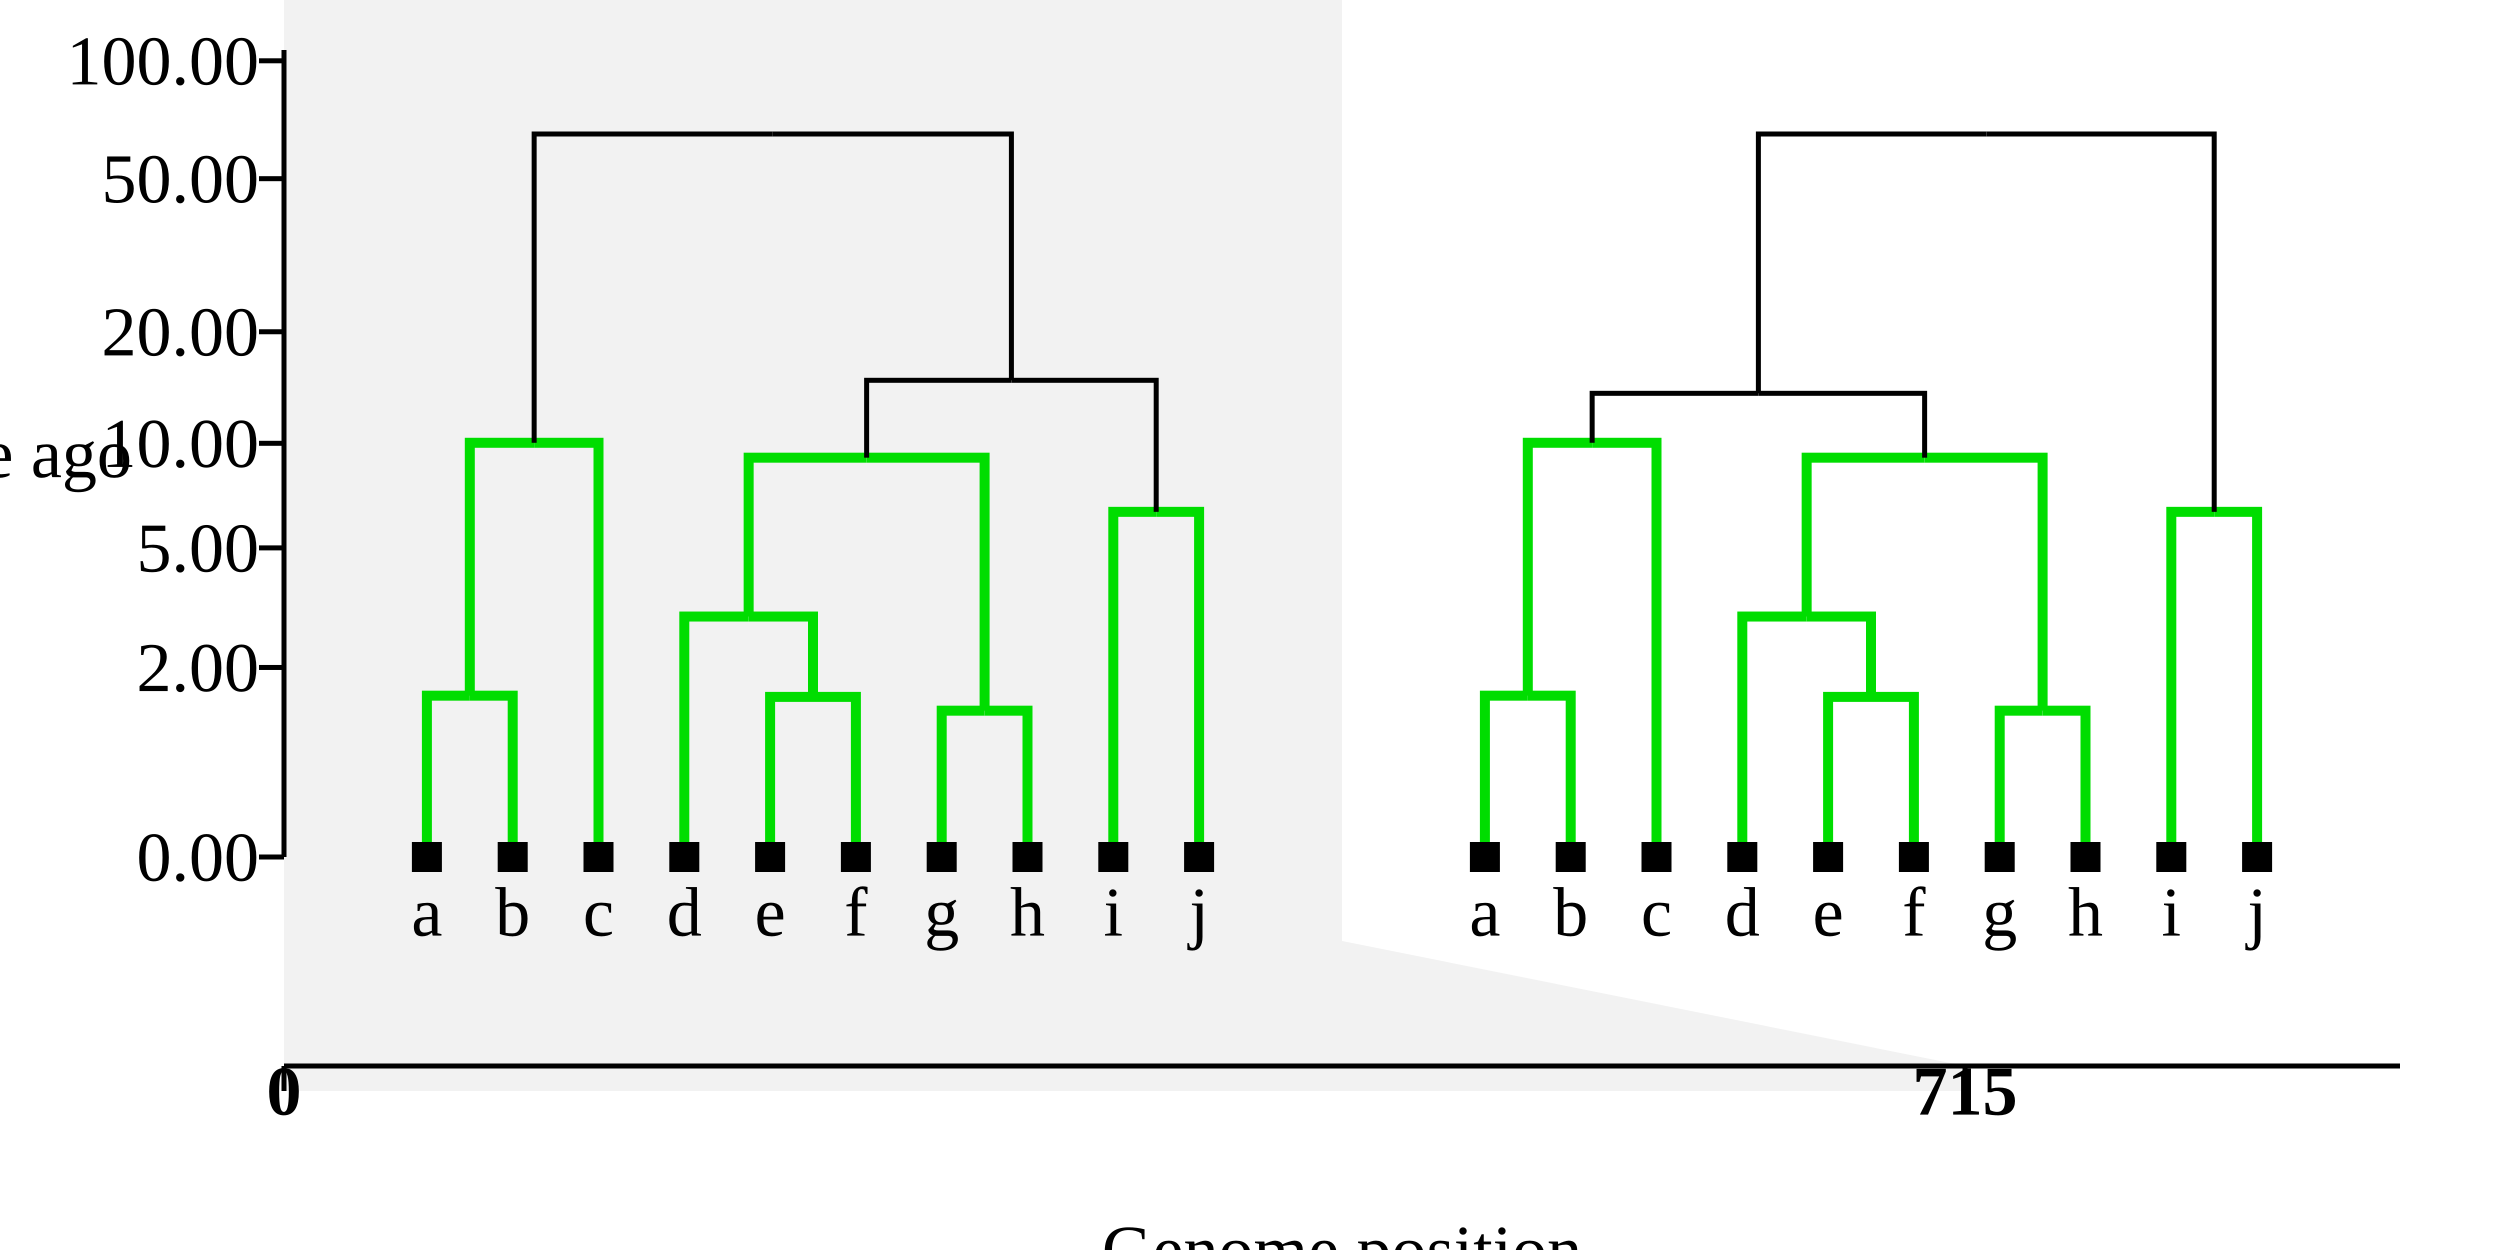
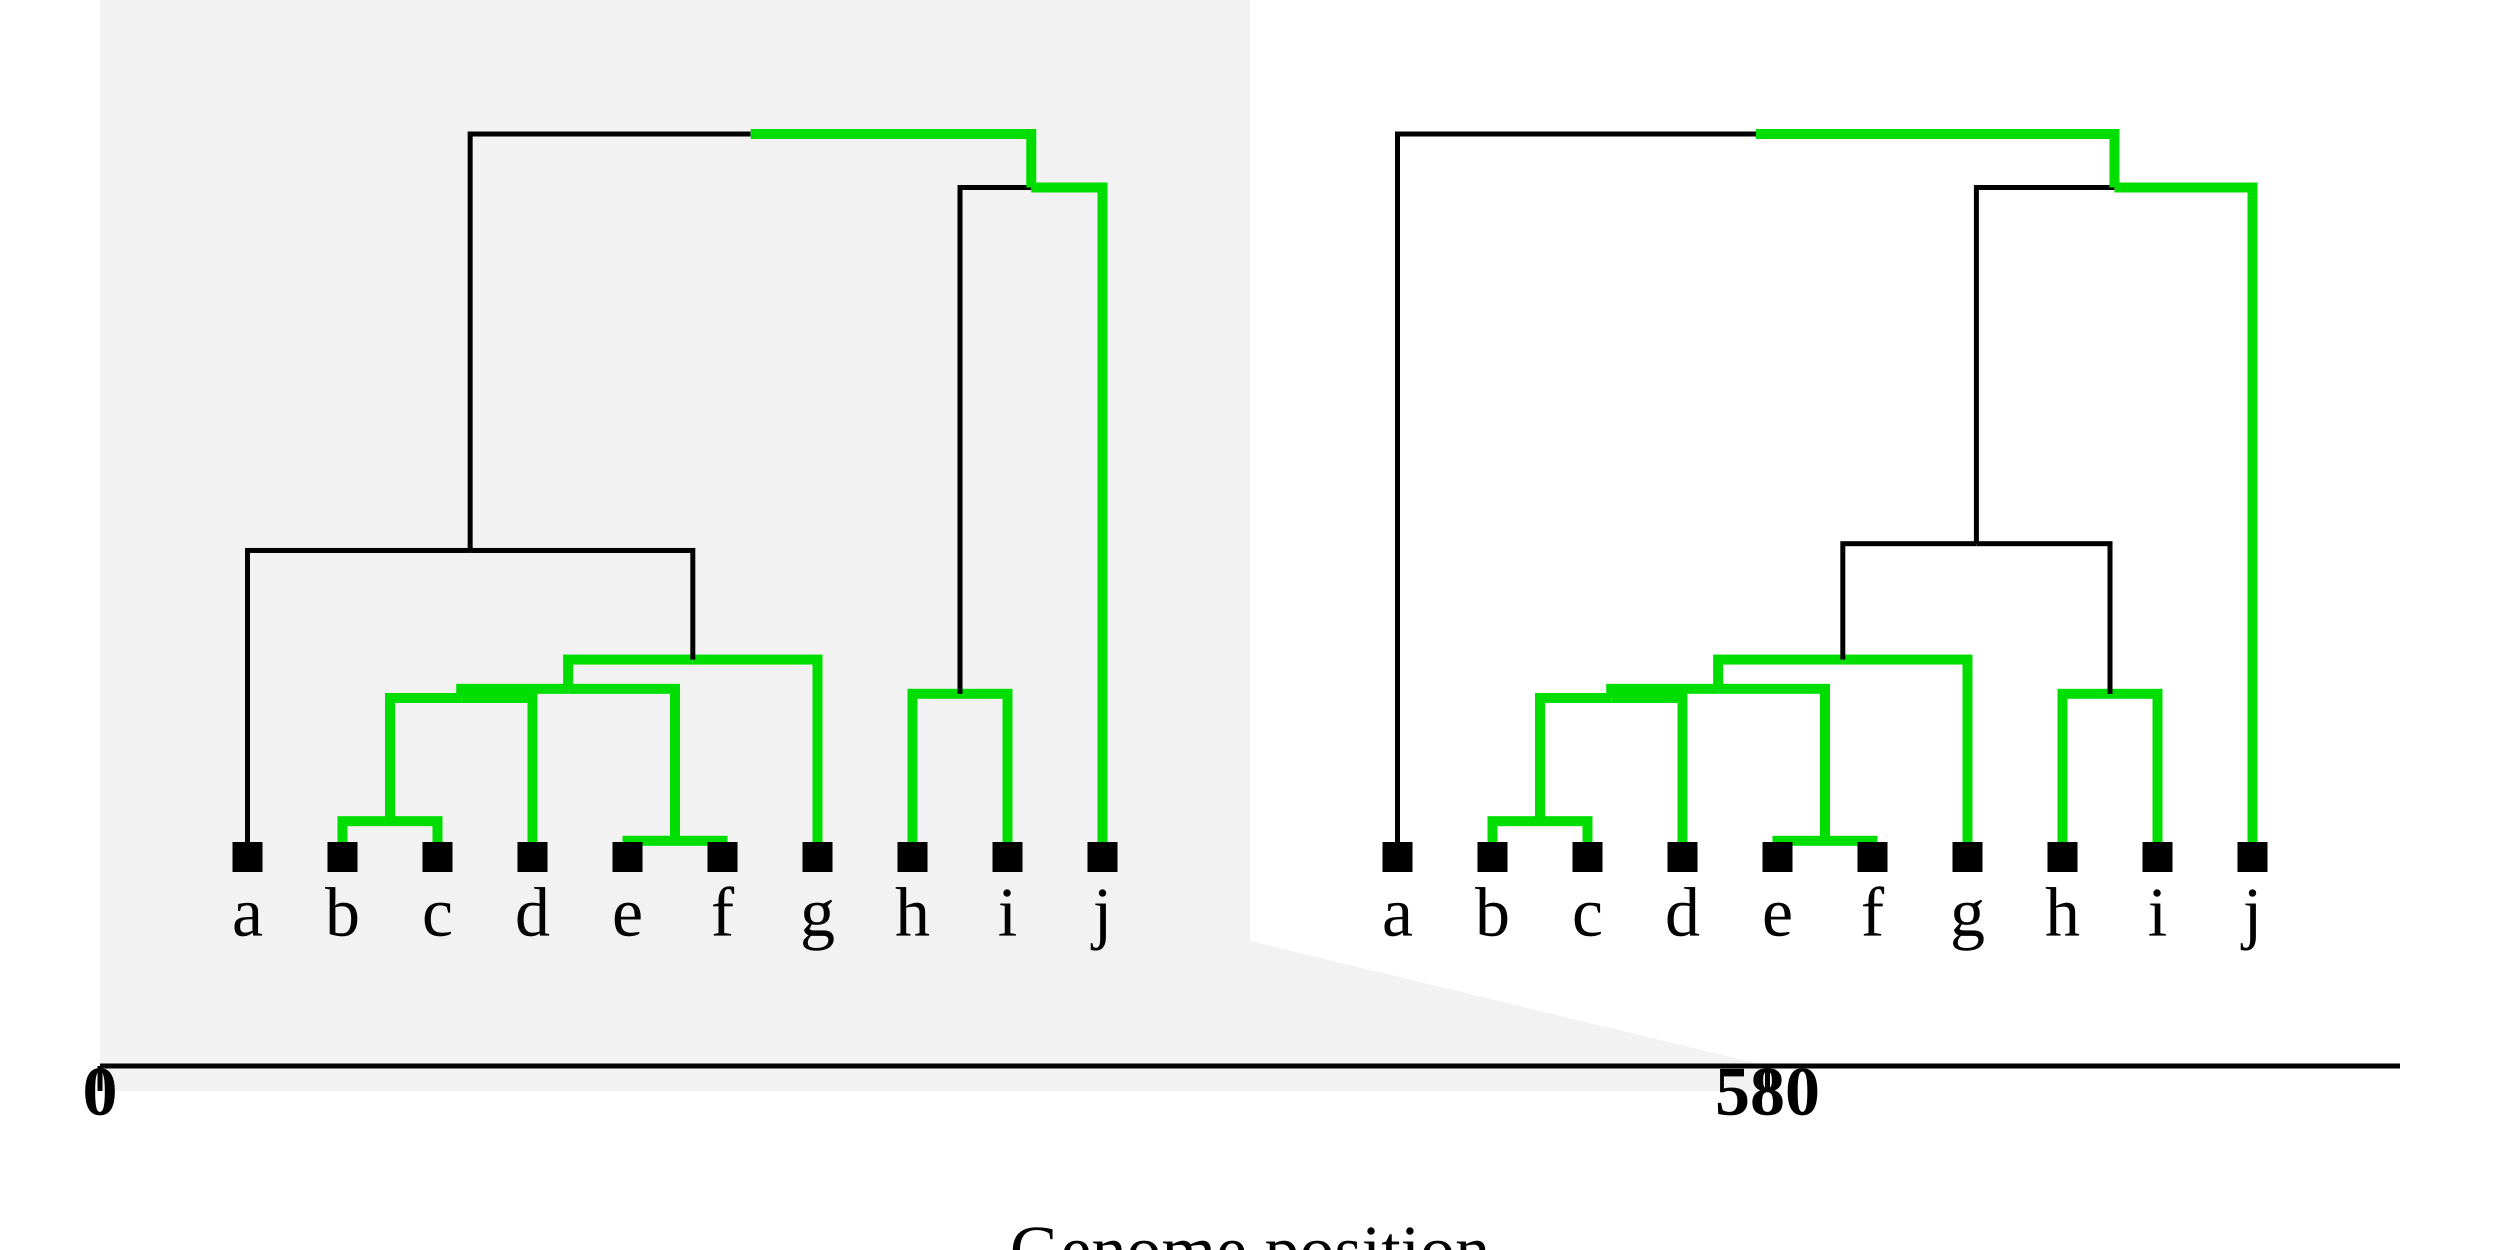
<svg xmlns="http://www.w3.org/2000/svg" baseProfile="full" height="250" id="svg1" version="1.1" width="500">
  <defs>
-     <style type="text/css">.background path {fill: #808080; fill-opacity:0}.background path:nth-child(odd) {fill-opacity:.1}.axes {font-size: 14px}.x-axis .tick .lab {font-weight: bold}.axes, .tree {font-size: 14px; text-anchor:middle}.y-axis line.grid {stroke: #FAFAFA}.y-axis &gt; .lab text {transform: translateX(0.8em) rotate(-90deg)}.x-axis .tick g {transform: translateY(0.9em)}.x-axis &gt; .lab text {transform: translateY(-0.8em)}.axes line, .edge {stroke:black; fill:none}.node &gt; .sym {fill: black; stroke: none}.site &gt; .sym {stroke: black}.mut text {fill: red; font-style: italic}.mut.extra text {fill: hotpink}.mut line {fill: none; stroke: none}.mut .sym {fill: none; stroke: red}.mut.extra .sym {stroke: hotpink}.node .mut .sym {stroke-width: 1.5px}.tree text, .tree-sequence text {dominant-baseline: central}.plotbox .lab.lft {text-anchor: end}.plotbox .lab.rgt {text-anchor: start}#svg1 .tree:not(.t2) .node.a10.n4 &gt; .edge,#svg1 .tree:not(.t2) .node.a10.n8 &gt; .edge,#svg1 .tree:not(.t2) .node.a11.n6 &gt; .edge,#svg1 .tree:not(.t2) .node.a11.n7 &gt; .edge,#svg1 .tree:not(.t2) .node.a12.n0 &gt; .edge,#svg1 .tree:not(.t2) .node.a12.n9 &gt; .edge,#svg1 .tree:not(.t2) .node.a13.n2 &gt; .edge,#svg1 .tree:not(.t2) .node.a13.n11 &gt; .edge,#svg1 .tree:not(.t2) .node.a14.n3 &gt; .edge,#svg1 .tree:not(.t2) .node.a14.n5 &gt; .edge,#svg1 .tree:not(.t2) .node.a15.n10 &gt; .edge,#svg1 .tree:not(.t2) .node.a15.n13 &gt; .edge,#svg1 .tree:not(.t2) .node.a16.n1 &gt; .edge,#svg1 .tree:not(.t2) .node.a16.n12 &gt; .edge{stroke:#00DD00; stroke-width: 2px}.node:not(.sample) &gt; .sym, .node:not(.sample) &gt; .lab {visibility: hidden;}.mut {font-size: 12px}</style>
+     <style type="text/css">.background path {fill: #808080; fill-opacity:0}.background path:nth-child(odd) {fill-opacity:.1}.axes {font-size: 14px}.x-axis .tick .lab {font-weight: bold}.axes, .tree {font-size: 14px; text-anchor:middle}.y-axis line.grid {stroke: #FAFAFA}.y-axis &gt; .lab text {transform: translateX(0.8em) rotate(-90deg)}.x-axis .tick g {transform: translateY(0.9em)}.x-axis &gt; .lab text {transform: translateY(-0.8em)}.axes line, .edge {stroke:black; fill:none}.node &gt; .sym {fill: black; stroke: none}.site &gt; .sym {stroke: black}.mut text {fill: red; font-style: italic}.mut.extra text {fill: hotpink}.mut line {fill: none; stroke: none}.mut .sym {fill: none; stroke: red}.mut.extra .sym {stroke: hotpink}.node .mut .sym {stroke-width: 1.5px}.tree text, .tree-sequence text {dominant-baseline: central}.plotbox .lab.lft {text-anchor: end}.plotbox .lab.rgt {text-anchor: start}#svg1 .tree:not(.t2) .node.a10.n7 &gt; .edge,#svg1 .tree:not(.t2) .node.a10.n8 &gt; .edge,#svg1 .tree:not(.t2) .node.a11.n1 &gt; .edge,#svg1 .tree:not(.t2) .node.a11.n3 &gt; .edge,#svg1 .tree:not(.t2) .node.a12.n4 &gt; .edge,#svg1 .tree:not(.t2) .node.a12.n11 &gt; .edge,#svg1 .tree:not(.t2) .node.a13.n2 &gt; .edge,#svg1 .tree:not(.t2) .node.a13.n5 &gt; .edge,#svg1 .tree:not(.t2) .node.a15.n10 &gt; .edge,#svg1 .tree:not(.t2) .node.a15.n12 &gt; .edge,#svg1 .tree:not(.t2) .node.a16.n9 &gt; .edge,#svg1 .tree:not(.t2) .node.a16.n15 &gt; .edge,#svg1 .tree:not(.t2) .node.a19.n6 &gt; .edge,#svg1 .tree:not(.t2) .node.a20.n19 &gt; .edge{stroke:#00DD00; stroke-width: 2px}.node:not(.sample) &gt; .sym, .node:not(.sample) &gt; .lab {visibility: hidden;}.mut {font-size: 12px} .y-axis .tick .lab {font-size: 85%}</style>
  </defs>
  <g class="tree-sequence">
    <g class="background">
-       <path d="M56.8,0 l211.6,0 l0,188.2 l124.609,25 l0,5 l-336.209,0 l0,-5 l0,-25 l0,-188.2z" />
-       <path d="M268.4,0 l211.6,0 l0,188.2 l0,25 l0,5 l-86.991,0 l0,-5 l-124.609,-25 l0,-188.2z" />
+       <path d="M20,0 l230,0 l0,188.2 l103.5,25 l0,5 l-333.5,0 l0,-5 l0,-25 l0,-188.2z" />
+       <path d="M250,0 l230,0 l0,188.2 l0,25 l0,5 l-126.5,0 l0,-5 l-103.5,-25 l0,-188.2z" />
    </g>
    <g class="axes">
      <g class="x-axis">
-         <g class="lab" transform="translate(268.4,250)">
+         <g class="lab" transform="translate(250,250)">
          <text text-anchor="middle">Genome position</text>
        </g>
-         <line x1="56.8" x2="480" y1="213.2" y2="213.2" />
-         <g class="tick" transform="translate(56.8 213.2)">
+         <line x1="20" x2="480" y1="213.2" y2="213.2" />
+         <g class="tick" transform="translate(20 213.2)">
          <line x1="0" x2="0" y1="0" y2="5" />
          <g class="lab" transform="translate(0,5)">
            <text>0</text>
          </g>
        </g>
-         <g class="tick" transform="translate(393.009 213.2)">
+         <g class="tick" transform="translate(353.5 213.2)">
          <line x1="0" x2="0" y1="0" y2="5" />
          <g class="lab" transform="translate(0,5)">
-             <text>715</text>
-           </g>
-         </g>
-       </g>
-       <g class="y-axis">
-         <g class="lab" transform="translate(0,90.7)">
-           <text text-anchor="middle">Time ago</text>
-         </g>
-         <line x1="56.8" x2="56.8" y1="171.4" y2="10" />
-         <g class="tick" transform="translate(56.8 171.4)">
-           <line x1="0" x2="-5" y1="0" y2="0" />
-           <g class="lab" transform="translate(-5,0)">
-             <text text-anchor="end">0.00</text>
-           </g>
-         </g>
-         <g class="tick" transform="translate(56.8 133.493)">
-           <line x1="0" x2="-5" y1="0" y2="0" />
-           <g class="lab" transform="translate(-5,0)">
-             <text text-anchor="end">2.00</text>
-           </g>
-         </g>
-         <g class="tick" transform="translate(56.8 109.577)">
-           <line x1="0" x2="-5" y1="0" y2="0" />
-           <g class="lab" transform="translate(-5,0)">
-             <text text-anchor="end">5.00</text>
-           </g>
-         </g>
-         <g class="tick" transform="translate(56.8 88.6623)">
-           <line x1="0" x2="-5" y1="0" y2="0" />
-           <g class="lab" transform="translate(-5,0)">
-             <text text-anchor="end">10.00</text>
-           </g>
-         </g>
-         <g class="tick" transform="translate(56.8 66.3509)">
-           <line x1="0" x2="-5" y1="0" y2="0" />
-           <g class="lab" transform="translate(-5,0)">
-             <text text-anchor="end">20.00</text>
-           </g>
-         </g>
-         <g class="tick" transform="translate(56.8 35.7351)">
-           <line x1="0" x2="-5" y1="0" y2="0" />
-           <g class="lab" transform="translate(-5,0)">
-             <text text-anchor="end">50.00</text>
-           </g>
-         </g>
-         <g class="tick" transform="translate(56.8 12.1585)">
-           <line x1="0" x2="-5" y1="0" y2="0" />
-           <g class="lab" transform="translate(-5,0)">
-             <text text-anchor="end">100.00</text>
+             <text>580</text>
          </g>
        </g>
      </g>
    </g>
    <g class="plotbox trees">
-       <g class="tree t0" transform="translate(56.8 0)">
+       <g class="tree t0" transform="translate(20 0)">
        <g class="plotbox">
-           <g class="node n20 p0 root" transform="translate(97.7562 26.8)">
-             <g class="a20 node n16 p0" transform="translate(-47.7263 61.7567)">
-               <g class="a16 i0 leaf node n1 p0 sample" transform="translate(12.87 82.8433)">
-                 <path class="edge" d="M 0 0 V -82.843 H -12.87" />
+           <g class="node n20 p0 root" transform="translate(130.141 26.8)">
+             <g class="a20 node n17 p0" transform="translate(-56.1094 83.2923)">
+               <g class="a17 i0 leaf node n0 p1 sample" transform="translate(-44.5312 61.3077)">
+                 <path class="edge" d="M 0 0 V -61.308 H 44.531" />
                <rect class="sym" height="6" width="6" x="-3" y="-3" />
-                 <text class="lab" transform="translate(0 11)">c</text>
-               </g>
-               <g class="a16 node n12 p0" transform="translate(-12.87 50.5794)">
-                 <g class="a12 i0 leaf node n0 p0 sample" transform="translate(-8.58 32.2639)">
-                   <path class="edge" d="M 0 0 V -32.264 H 8.58" />
+                 <text class="lab" transform="translate(0 11)">a</text>
+               </g>
+               <g class="a17 node n16 p0" transform="translate(44.5312 21.8208)">
+                 <g class="a16 i4 leaf node n9 p2 sample" transform="translate(24.9375 39.4868)">
+                   <path class="edge" d="M 0 0 V -39.487 H -24.938" />
                  <rect class="sym" height="6" width="6" x="-3" y="-3" />
-                   <text class="lab" transform="translate(0 11)">a</text>
-                 </g>
-                 <g class="a12 i4 leaf node n9 p0 sample" transform="translate(8.58 32.2639)">
-                   <path class="edge" d="M 0 0 V -32.264 H -8.58" />
+                   <text class="lab" transform="translate(0 11)">g</text>
+                 </g>
+                 <g class="a16 node n15 p0" transform="translate(-24.9375 5.85307)">
+                   <g class="a15 node n10 p2" transform="translate(21.375 30.3954)">
+                     <g class="a10 i3 leaf node n7 p2 sample" transform="translate(-9.5 3.23842)">
+                       <path class="edge" d="M 0 0 V -3.238 H 9.5" />
+                       <rect class="sym" height="6" width="6" x="-3" y="-3" />
+                       <text class="lab" transform="translate(0 11)">e</text>
+                     </g>
+                     <g class="a10 i4 leaf node n8 p2 sample" transform="translate(9.5 3.23842)">
+                       <path class="edge" d="M 0 0 V -3.238 H -9.5" />
+                       <rect class="sym" height="6" width="6" x="-3" y="-3" />
+                       <text class="lab" transform="translate(0 11)">f</text>
+                     </g>
+                     <path class="edge" d="M 0 0 V -30.395 H -21.375" />
+                     <circle class="sym" cx="0" cy="0" r="3" />
+                     <text class="lab rgt" transform="translate(3 -7.0)">k</text>
+                   </g>
+                   <g class="a15 node n12 p0" transform="translate(-21.375 1.82594)">
+                     <g class="a12 i2 leaf node n4 p2 sample" transform="translate(14.25 31.8078)">
+                       <path class="edge" d="M 0 0 V -31.808 H -14.25" />
+                       <rect class="sym" height="6" width="6" x="-3" y="-3" />
+                       <text class="lab" transform="translate(0 11)">d</text>
+                     </g>
+                     <g class="a12 node n11 p1" transform="translate(-14.25 24.6436)">
+                       <g class="a11 i0 leaf node n1 p1 sample" transform="translate(-9.5 7.1642)">
+                         <path class="edge" d="M 0 0 V -7.164 H 9.5" />
+                         <rect class="sym" height="6" width="6" x="-3" y="-3" />
+                         <text class="lab" transform="translate(0 11)">b</text>
+                       </g>
+                       <g class="a11 i1 leaf node n3 p1 sample" transform="translate(9.5 7.1642)">
+                         <path class="edge" d="M 0 0 V -7.164 H -9.5" />
+                         <rect class="sym" height="6" width="6" x="-3" y="-3" />
+                         <text class="lab" transform="translate(0 11)">c</text>
+                       </g>
+                       <path class="edge" d="M 0 0 V -24.644 H 14.25" />
+                       <circle class="sym" cx="0" cy="0" r="3" />
+                       <text class="lab lft" transform="translate(-3 -7.0)">l</text>
+                     </g>
+                     <path class="edge" d="M 0 0 V -1.826 H 21.375" />
+                     <circle class="sym" cx="0" cy="0" r="3" />
+                     <text class="lab lft" transform="translate(-3 -7.0)">m</text>
+                   </g>
+                   <path class="edge" d="M 0 0 V -5.853 H 24.938" />
+                   <circle class="sym" cx="0" cy="0" r="3" />
+                   <text class="lab lft" transform="translate(-3 -7.0)">p</text>
+                 </g>
+                 <path class="edge" d="M 0 0 V -21.821 H -44.531" />
+                 <circle class="sym" cx="0" cy="0" r="3" />
+                 <text class="lab rgt" transform="translate(3 -7.0)">q</text>
+               </g>
+               <path class="edge" d="M 0 0 V -83.292 H 56.109" />
+               <circle class="sym" cx="0" cy="0" r="3" />
+               <text class="lab lft" transform="translate(-3 -7.0)">r</text>
+             </g>
+             <g class="a20 node n19 p0" transform="translate(56.1094 10.6982)">
+               <g class="a19 i3 leaf node n6 p2 sample" transform="translate(14.25 133.902)">
+                 <path class="edge" d="M 0 0 V -133.902 H -14.25" />
+                 <rect class="sym" height="6" width="6" x="-3" y="-3" />
+                 <text class="lab" transform="translate(0 11)">j</text>
+               </g>
+               <g class="a19 node n13 p0" transform="translate(-14.25 101.263)">
+                 <g class="a13 i1 leaf node n2 p1 sample" transform="translate(-9.5 32.6389)">
+                   <path class="edge" d="M 0 0 V -32.639 H 9.5" />
                  <rect class="sym" height="6" width="6" x="-3" y="-3" />
-                   <text class="lab" transform="translate(0 11)">b</text>
-                 </g>
-                 <path class="edge" d="M 0 0 V -50.579 H 12.87" />
-                 <circle class="sym" cx="0" cy="0" r="3" />
-                 <text class="lab lft" transform="translate(-3 -7.0)">m</text>
-               </g>
-               <path class="edge" d="M 0 0 V -61.757 H 47.726" />
-               <circle class="sym" cx="0" cy="0" r="3" />
-               <text class="lab lft" transform="translate(-3 -7.0)">q</text>
-             </g>
-             <g class="a20 node n18 p0" transform="translate(47.7262 49.2612)">
-               <g class="a18 node n14 p0" transform="translate(28.9575 26.3083)">
-                 <g class="a14 i1 leaf node n3 p0 sample" transform="translate(-8.58 69.0304)">
-                   <path class="edge" d="M 0 0 V -69.03 H 8.58" />
+                   <text class="lab" transform="translate(0 11)">h</text>
+                 </g>
+                 <g class="a13 i2 leaf node n5 p2 sample" transform="translate(9.5 32.6389)">
+                   <path class="edge" d="M 0 0 V -32.639 H -9.5" />
                  <rect class="sym" height="6" width="6" x="-3" y="-3" />
                  <text class="lab" transform="translate(0 11)">i</text>
                </g>
-                 <g class="a14 i2 leaf node n5 p0 sample" transform="translate(8.58 69.0304)">
-                   <path class="edge" d="M 0 0 V -69.03 H -8.58" />
-                   <rect class="sym" height="6" width="6" x="-3" y="-3" />
-                   <text class="lab" transform="translate(0 11)">j</text>
-                 </g>
-                 <path class="edge" d="M 0 0 V -26.308 H -28.957" />
+                 <path class="edge" d="M 0 0 V -101.263 H 14.25" />
                <circle class="sym" cx="0" cy="0" r="3" />
-                 <text class="lab rgt" transform="translate(3 -7.0)">o</text>
-               </g>
-               <g class="a18 node n15 p0" transform="translate(-28.9575 15.4767)">
-                 <g class="a15 node n10 p0" transform="translate(23.595 50.5987)">
-                   <g class="a10 i2 leaf node n4 p0 sample" transform="translate(-8.58 29.2634)">
-                     <path class="edge" d="M 0 0 V -29.263 H 8.58" />
+                 <text class="lab lft" transform="translate(-3 -7.0)">n</text>
+               </g>
+               <path class="edge" d="M 0 0 V -10.698 H -56.109" />
+               <circle class="sym" cx="0" cy="0" r="3" />
+               <text class="lab rgt" transform="translate(3 -7.0)">t</text>
+             </g>
+             <circle class="sym" cx="0" cy="0" r="3" />
+             <text class="lab" transform="translate(0 -11)">u</text>
+           </g>
+         </g>
+       </g>
+       <g class="tree t1" transform="translate(250 0)">
+         <g class="plotbox">
+           <g class="node n20 p0 root" transform="translate(101.195 26.8)">
+             <g class="a20 node n19 p0" transform="translate(71.6953 10.6982)">
+               <g class="a19 i3 leaf node n6 p2 sample" transform="translate(27.6094 133.902)">
+                 <path class="edge" d="M 0 0 V -133.902 H -27.609" />
+                 <rect class="sym" height="6" width="6" x="-3" y="-3" />
+                 <text class="lab" transform="translate(0 11)">j</text>
+               </g>
+               <g class="a19 node n18 p0" transform="translate(-27.6094 71.2396)">
+                 <g class="a18 node n13 p0" transform="translate(26.7188 30.0232)">
+                   <g class="a13 i1 leaf node n2 p1 sample" transform="translate(-9.5 32.6389)">
+                     <path class="edge" d="M 0 0 V -32.639 H 9.5" />
+                     <rect class="sym" height="6" width="6" x="-3" y="-3" />
+                     <text class="lab" transform="translate(0 11)">h</text>
+                   </g>
+                   <g class="a13 i2 leaf node n5 p2 sample" transform="translate(9.5 32.6389)">
+                     <path class="edge" d="M 0 0 V -32.639 H -9.5" />
+                     <rect class="sym" height="6" width="6" x="-3" y="-3" />
+                     <text class="lab" transform="translate(0 11)">i</text>
+                   </g>
+                   <path class="edge" d="M 0 0 V -30.023 H -26.719" />
+                   <circle class="sym" cx="0" cy="0" r="3" />
+                   <text class="lab rgt" transform="translate(3 -7.0)">n</text>
+                 </g>
+                 <g class="a18 node n16 p0" transform="translate(-26.7188 23.1753)">
+                   <g class="a16 i4 leaf node n9 p2 sample" transform="translate(24.9375 39.4868)">
+                     <path class="edge" d="M 0 0 V -39.487 H -24.938" />
                    <rect class="sym" height="6" width="6" x="-3" y="-3" />
                    <text class="lab" transform="translate(0 11)">g</text>
                  </g>
-                   <g class="a10 i4 leaf node n8 p0 sample" transform="translate(8.58 29.2634)">
-                     <path class="edge" d="M 0 0 V -29.263 H -8.58" />
-                     <rect class="sym" height="6" width="6" x="-3" y="-3" />
-                     <text class="lab" transform="translate(0 11)">h</text>
-                   </g>
-                   <path class="edge" d="M 0 0 V -50.599 H -23.595" />
+                   <g class="a16 node n15 p0" transform="translate(-24.9375 5.85307)">
+                     <g class="a15 node n10 p2" transform="translate(21.375 30.3954)">
+                       <g class="a10 i3 leaf node n7 p2 sample" transform="translate(-9.5 3.23842)">
+                         <path class="edge" d="M 0 0 V -3.238 H 9.5" />
+                         <rect class="sym" height="6" width="6" x="-3" y="-3" />
+                         <text class="lab" transform="translate(0 11)">e</text>
+                       </g>
+                       <g class="a10 i4 leaf node n8 p2 sample" transform="translate(9.5 3.23842)">
+                         <path class="edge" d="M 0 0 V -3.238 H -9.5" />
+                         <rect class="sym" height="6" width="6" x="-3" y="-3" />
+                         <text class="lab" transform="translate(0 11)">f</text>
+                       </g>
+                       <path class="edge" d="M 0 0 V -30.395 H -21.375" />
+                       <circle class="sym" cx="0" cy="0" r="3" />
+                       <text class="lab rgt" transform="translate(3 -7.0)">k</text>
+                     </g>
+                     <g class="a15 node n12 p0" transform="translate(-21.375 1.82594)">
+                       <g class="a12 i2 leaf node n4 p2 sample" transform="translate(14.25 31.8078)">
+                         <path class="edge" d="M 0 0 V -31.808 H -14.25" />
+                         <rect class="sym" height="6" width="6" x="-3" y="-3" />
+                         <text class="lab" transform="translate(0 11)">d</text>
+                       </g>
+                       <g class="a12 node n11 p1" transform="translate(-14.25 24.6436)">
+                         <g class="a11 i0 leaf node n1 p1 sample" transform="translate(-9.5 7.1642)">
+                           <path class="edge" d="M 0 0 V -7.164 H 9.5" />
+                           <rect class="sym" height="6" width="6" x="-3" y="-3" />
+                           <text class="lab" transform="translate(0 11)">b</text>
+                         </g>
+                         <g class="a11 i1 leaf node n3 p1 sample" transform="translate(9.5 7.1642)">
+                           <path class="edge" d="M 0 0 V -7.164 H -9.5" />
+                           <rect class="sym" height="6" width="6" x="-3" y="-3" />
+                           <text class="lab" transform="translate(0 11)">c</text>
+                         </g>
+                         <path class="edge" d="M 0 0 V -24.644 H 14.25" />
+                         <circle class="sym" cx="0" cy="0" r="3" />
+                         <text class="lab lft" transform="translate(-3 -7.0)">l</text>
+                       </g>
+                       <path class="edge" d="M 0 0 V -1.826 H 21.375" />
+                       <circle class="sym" cx="0" cy="0" r="3" />
+                       <text class="lab lft" transform="translate(-3 -7.0)">m</text>
+                     </g>
+                     <path class="edge" d="M 0 0 V -5.853 H 24.938" />
+                     <circle class="sym" cx="0" cy="0" r="3" />
+                     <text class="lab lft" transform="translate(-3 -7.0)">p</text>
+                   </g>
+                   <path class="edge" d="M 0 0 V -23.175 H 26.719" />
                  <circle class="sym" cx="0" cy="0" r="3" />
-                   <text class="lab rgt" transform="translate(3 -7.0)">k</text>
-                 </g>
-                 <g class="a15 node n13 p0" transform="translate(-23.595 31.7699)">
-                   <g class="a13 i1 leaf node n2 p0 sample" transform="translate(-12.87 48.0922)">
-                     <path class="edge" d="M 0 0 V -48.092 H 12.87" />
-                     <rect class="sym" height="6" width="6" x="-3" y="-3" />
-                     <text class="lab" transform="translate(0 11)">d</text>
-                   </g>
-                   <g class="a13 node n11 p0" transform="translate(12.87 16.0709)">
-                     <g class="a11 i3 leaf node n6 p0 sample" transform="translate(-8.58 32.0213)">
-                       <path class="edge" d="M 0 0 V -32.021 H 8.58" />
-                       <rect class="sym" height="6" width="6" x="-3" y="-3" />
-                       <text class="lab" transform="translate(0 11)">e</text>
-                     </g>
-                     <g class="a11 i3 leaf node n7 p0 sample" transform="translate(8.58 32.0213)">
-                       <path class="edge" d="M 0 0 V -32.021 H -8.58" />
-                       <rect class="sym" height="6" width="6" x="-3" y="-3" />
-                       <text class="lab" transform="translate(0 11)">f</text>
-                     </g>
-                     <path class="edge" d="M 0 0 V -16.071 H -12.87" />
-                     <circle class="sym" cx="0" cy="0" r="3" />
-                     <text class="lab rgt" transform="translate(3 -7.0)">l</text>
-                   </g>
-                   <path class="edge" d="M 0 0 V -31.77 H 23.595" />
-                   <circle class="sym" cx="0" cy="0" r="3" />
-                   <text class="lab lft" transform="translate(-3 -7.0)">n</text>
-                 </g>
-                 <path class="edge" d="M 0 0 V -15.477 H 28.957" />
+                   <text class="lab lft" transform="translate(-3 -7.0)">q</text>
+                 </g>
+                 <path class="edge" d="M 0 0 V -71.24 H 27.609" />
                <circle class="sym" cx="0" cy="0" r="3" />
-                 <text class="lab lft" transform="translate(-3 -7.0)">p</text>
-               </g>
-               <path class="edge" d="M 0 0 V -49.261 H -47.726" />
+                 <text class="lab lft" transform="translate(-3 -7.0)">s</text>
+               </g>
+               <path class="edge" d="M 0 0 V -10.698 H -71.695" />
              <circle class="sym" cx="0" cy="0" r="3" />
-               <text class="lab rgt" transform="translate(3 -7.0)">s</text>
-             </g>
-             <circle class="sym" cx="0" cy="0" r="3" />
-             <text class="lab" transform="translate(0 -11)">u</text>
-           </g>
-         </g>
-       </g>
-       <g class="tree t1" transform="translate(268.4 0)">
-         <g class="plotbox">
-           <g class="node n20 p0 root" transform="translate(128.859 26.8)">
-             <g class="a20 node n14 p0" transform="translate(45.5813 75.5696)">
-               <g class="a14 i1 leaf node n3 p0 sample" transform="translate(-8.58 69.0304)">
-                 <path class="edge" d="M 0 0 V -69.03 H 8.58" />
-                 <rect class="sym" height="6" width="6" x="-3" y="-3" />
-                 <text class="lab" transform="translate(0 11)">i</text>
-               </g>
-               <g class="a14 i2 leaf node n5 p0 sample" transform="translate(8.58 69.0304)">
-                 <path class="edge" d="M 0 0 V -69.03 H -8.58" />
-                 <rect class="sym" height="6" width="6" x="-3" y="-3" />
-                 <text class="lab" transform="translate(0 11)">j</text>
-               </g>
-               <path class="edge" d="M 0 0 V -75.57 H -45.581" />
-               <circle class="sym" cx="0" cy="0" r="3" />
-               <text class="lab rgt" transform="translate(3 -7.0)">o</text>
-             </g>
-             <g class="a20 node n17 p0" transform="translate(-45.5812 51.8643)">
-               <g class="a17 node n15 p0" transform="translate(33.2475 12.8736)">
-                 <g class="a15 node n10 p0" transform="translate(23.595 50.5987)">
-                   <g class="a10 i2 leaf node n4 p0 sample" transform="translate(-8.58 29.2634)">
-                     <path class="edge" d="M 0 0 V -29.263 H 8.58" />
-                     <rect class="sym" height="6" width="6" x="-3" y="-3" />
-                     <text class="lab" transform="translate(0 11)">g</text>
-                   </g>
-                   <g class="a10 i4 leaf node n8 p0 sample" transform="translate(8.58 29.2634)">
-                     <path class="edge" d="M 0 0 V -29.263 H -8.58" />
-                     <rect class="sym" height="6" width="6" x="-3" y="-3" />
-                     <text class="lab" transform="translate(0 11)">h</text>
-                   </g>
-                   <path class="edge" d="M 0 0 V -50.599 H -23.595" />
-                   <circle class="sym" cx="0" cy="0" r="3" />
-                   <text class="lab rgt" transform="translate(3 -7.0)">k</text>
-                 </g>
-                 <g class="a15 node n13 p0" transform="translate(-23.595 31.7699)">
-                   <g class="a13 i1 leaf node n2 p0 sample" transform="translate(-12.87 48.0922)">
-                     <path class="edge" d="M 0 0 V -48.092 H 12.87" />
-                     <rect class="sym" height="6" width="6" x="-3" y="-3" />
-                     <text class="lab" transform="translate(0 11)">d</text>
-                   </g>
-                   <g class="a13 node n11 p0" transform="translate(12.87 16.0709)">
-                     <g class="a11 i3 leaf node n6 p0 sample" transform="translate(-8.58 32.0213)">
-                       <path class="edge" d="M 0 0 V -32.021 H 8.58" />
-                       <rect class="sym" height="6" width="6" x="-3" y="-3" />
-                       <text class="lab" transform="translate(0 11)">e</text>
-                     </g>
-                     <g class="a11 i3 leaf node n7 p0 sample" transform="translate(8.58 32.0213)">
-                       <path class="edge" d="M 0 0 V -32.021 H -8.58" />
-                       <rect class="sym" height="6" width="6" x="-3" y="-3" />
-                       <text class="lab" transform="translate(0 11)">f</text>
-                     </g>
-                     <path class="edge" d="M 0 0 V -16.071 H -12.87" />
-                     <circle class="sym" cx="0" cy="0" r="3" />
-                     <text class="lab rgt" transform="translate(3 -7.0)">l</text>
-                   </g>
-                   <path class="edge" d="M 0 0 V -31.77 H 23.595" />
-                   <circle class="sym" cx="0" cy="0" r="3" />
-                   <text class="lab lft" transform="translate(-3 -7.0)">n</text>
-                 </g>
-                 <path class="edge" d="M 0 0 V -12.874 H -33.248" />
-                 <circle class="sym" cx="0" cy="0" r="3" />
-                 <text class="lab rgt" transform="translate(3 -7.0)">p</text>
-               </g>
-               <g class="a17 node n16 p0" transform="translate(-33.2475 9.89234)">
-                 <g class="a16 i0 leaf node n1 p0 sample" transform="translate(12.87 82.8433)">
-                   <path class="edge" d="M 0 0 V -82.843 H -12.87" />
-                   <rect class="sym" height="6" width="6" x="-3" y="-3" />
-                   <text class="lab" transform="translate(0 11)">c</text>
-                 </g>
-                 <g class="a16 node n12 p0" transform="translate(-12.87 50.5794)">
-                   <g class="a12 i0 leaf node n0 p0 sample" transform="translate(-8.58 32.2639)">
-                     <path class="edge" d="M 0 0 V -32.264 H 8.58" />
-                     <rect class="sym" height="6" width="6" x="-3" y="-3" />
-                     <text class="lab" transform="translate(0 11)">a</text>
-                   </g>
-                   <g class="a12 i4 leaf node n9 p0 sample" transform="translate(8.58 32.2639)">
-                     <path class="edge" d="M 0 0 V -32.264 H -8.58" />
-                     <rect class="sym" height="6" width="6" x="-3" y="-3" />
-                     <text class="lab" transform="translate(0 11)">b</text>
-                   </g>
-                   <path class="edge" d="M 0 0 V -50.579 H 12.87" />
-                   <circle class="sym" cx="0" cy="0" r="3" />
-                   <text class="lab lft" transform="translate(-3 -7.0)">m</text>
-                 </g>
-                 <path class="edge" d="M 0 0 V -9.892 H 33.248" />
-                 <circle class="sym" cx="0" cy="0" r="3" />
-                 <text class="lab lft" transform="translate(-3 -7.0)">q</text>
-               </g>
-               <path class="edge" d="M 0 0 V -51.864 H 45.581" />
-               <circle class="sym" cx="0" cy="0" r="3" />
-               <text class="lab lft" transform="translate(-3 -7.0)">r</text>
+               <text class="lab rgt" transform="translate(3 -7.0)">t</text>
+             </g>
+             <g class="a20 i0 leaf node n0 p1 sample" transform="translate(-71.6953 144.6)">
+               <path class="edge" d="M 0 0 V -144.6 H 71.695" />
+               <rect class="sym" height="6" width="6" x="-3" y="-3" />
+               <text class="lab" transform="translate(0 11)">a</text>
            </g>
            <circle class="sym" cx="0" cy="0" r="3" />
            <text class="lab" transform="translate(0 -11)">u</text>
          </g>
        </g>
      </g>
    </g>
  </g>
</svg>
